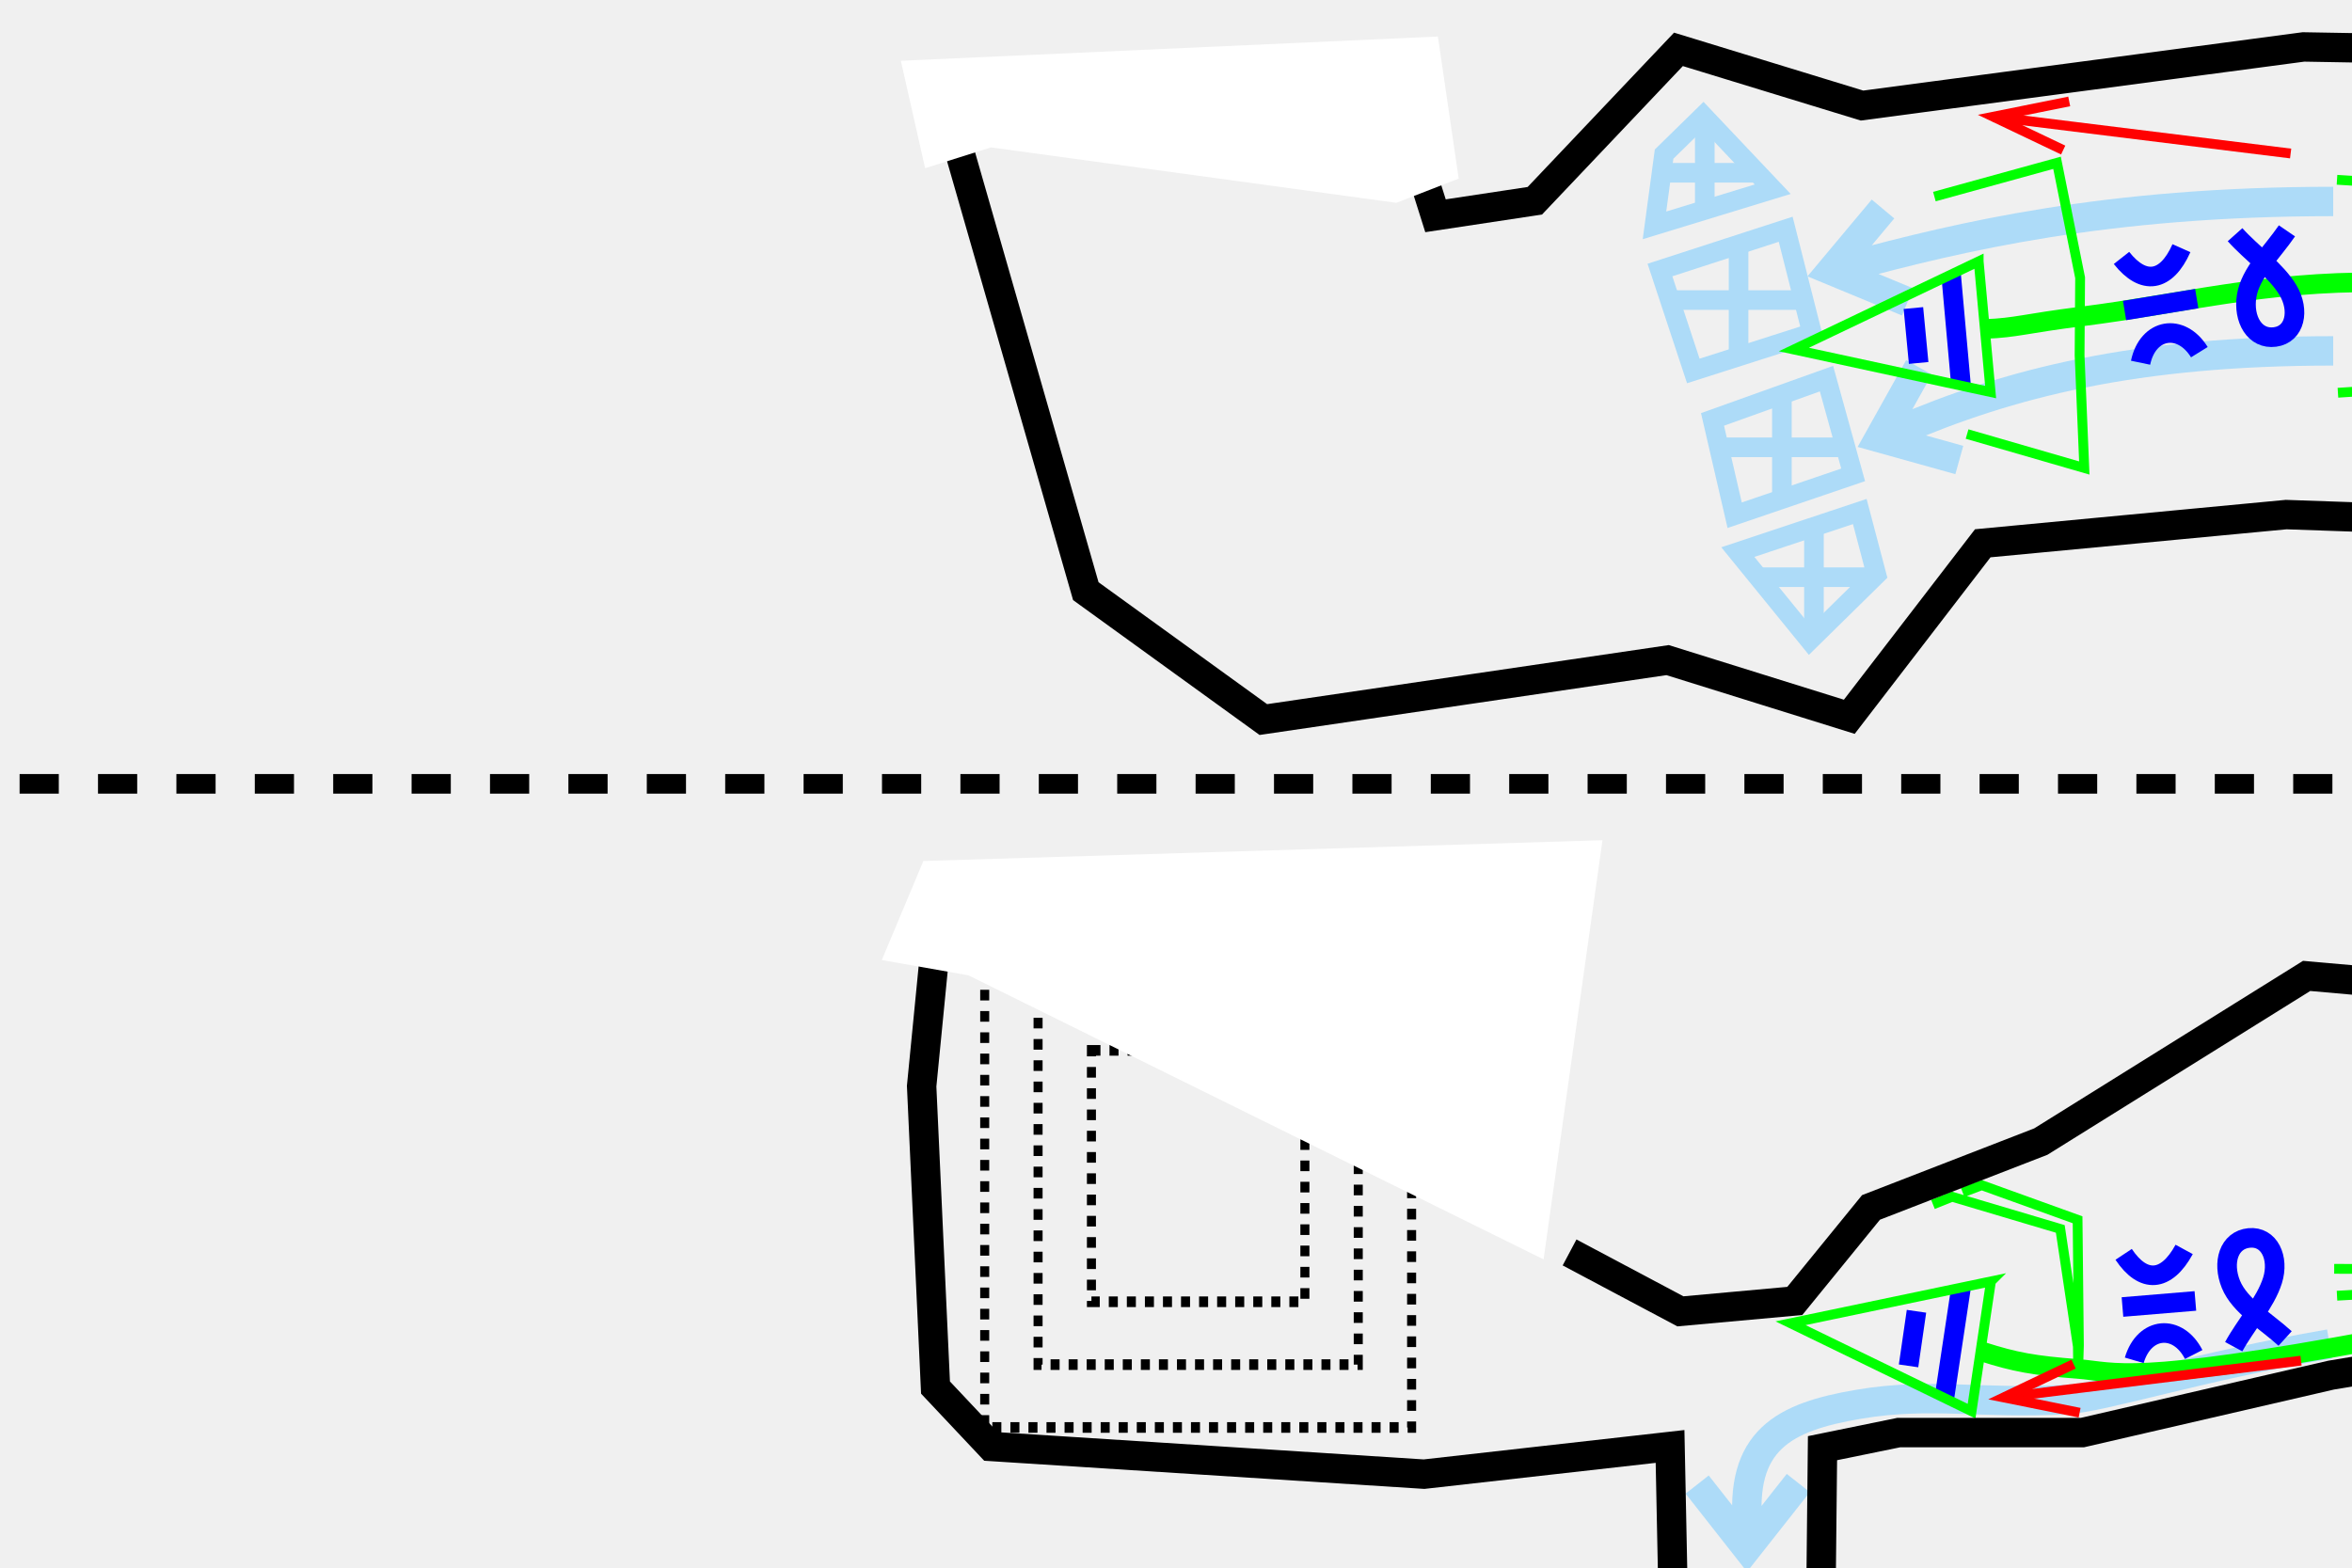
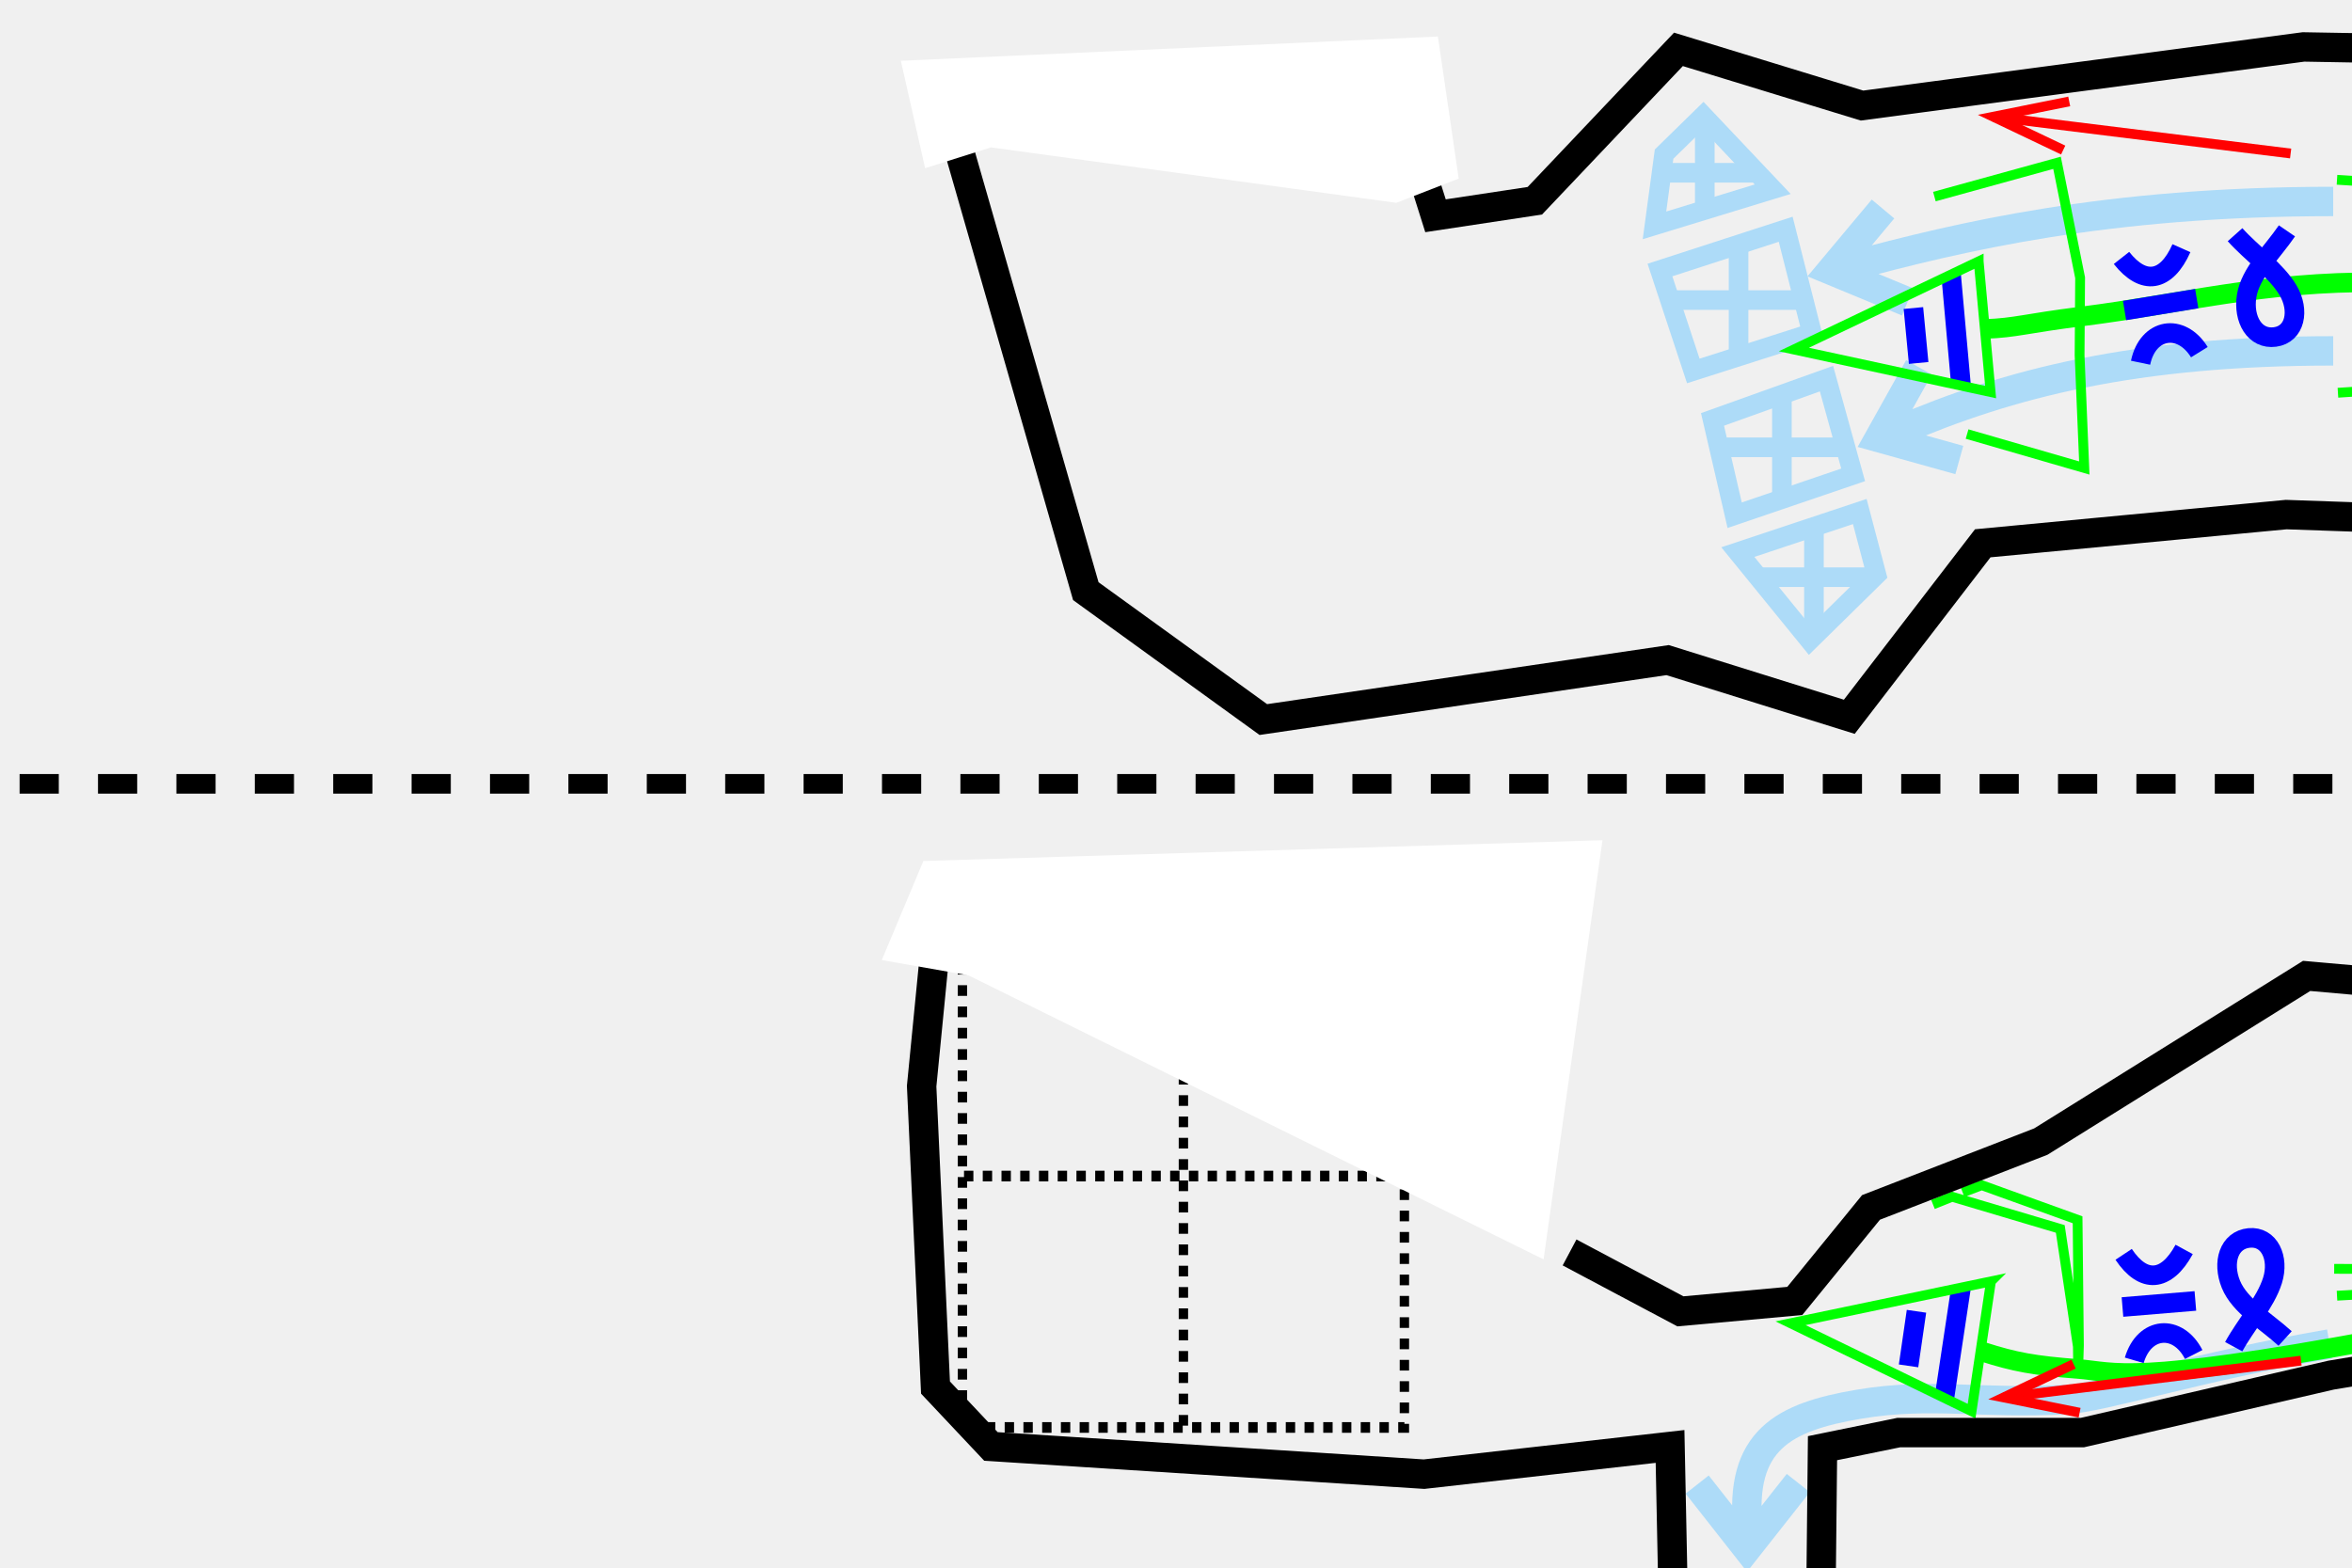
<svg xmlns="http://www.w3.org/2000/svg" width="480" height="320" id="svg2" version="1.1">
  <defs id="defs4">
    </defs>
  <g id="layer2" style="display:inline">
    <path id="path4279" style="color:#000000;fill:none;stroke:#addbf8;stroke-width:6;stroke-linecap:butt;stroke-linejoin:miter;stroke-miterlimit:4;stroke-opacity:1;stroke-dasharray:none;stroke-dashoffset:0;marker:none;visibility:visible;display:inline;overflow:visible;enable-background:accumulate" d="m 384.288,42.659 -10.494,12.543 15.508,6.423 m 86.861,-20.502 c -46.567,0 -76.23,7.232 -98.679,13.247" />
    <path style="color:#000000;fill:none;stroke:#addbf8;stroke-width:4;stroke-linecap:butt;stroke-linejoin:miter;stroke-miterlimit:4;stroke-opacity:1;stroke-dasharray:none;stroke-dashoffset:0;marker:none;visibility:visible;display:inline;overflow:visible;enable-background:accumulate" d="m 354.661,112.694 14.663,18.018 13.627,-13.396 -3.404,-12.906 z" id="path3690" />
    <path style="color:#000000;fill:none;stroke:#addbf8;stroke-width:4;stroke-linecap:butt;stroke-linejoin:miter;stroke-miterlimit:4;stroke-opacity:1;stroke-dasharray:none;stroke-dashoffset:0;marker:none;visibility:visible;display:inline;overflow:visible;enable-background:accumulate" d="m 337.648,46.001 24.126,-7.38 -14.173,-14.983 -7.991,7.819 z" id="path3688" />
    <path style="color:#000000;fill:none;stroke:#addbf8;stroke-width:4;stroke-linecap:butt;stroke-linejoin:miter;stroke-miterlimit:4;stroke-opacity:1;stroke-dasharray:none;stroke-dashoffset:0;marker:none;visibility:visible;display:inline;overflow:visible;enable-background:accumulate" d="m 345.573,75.719 24.22,-7.736 -5.367,-21.189 -25.661,8.322 z" id="path3684" />
    <path style="color:#000000;fill:none;stroke:#addbf8;stroke-width:4;stroke-linecap:butt;stroke-linejoin:miter;stroke-miterlimit:4;stroke-opacity:1;stroke-dasharray:none;stroke-dashoffset:0;marker:none;visibility:visible;display:inline;overflow:visible;enable-background:accumulate" d="m 378.193,96.93 -5.441,-19.643 -23.261,8.323 4.521,19.557 z" id="path3676" />
    <path d="m 391.622,74.977 -8.036,14.384 16.273,4.539 m 76.304,-22.278 c -40.451,0 -66.007,6.547 -89.015,16.468" style="color:#000000;fill:none;stroke:#addbf8;stroke-width:6;stroke-linecap:butt;stroke-linejoin:miter;stroke-miterlimit:4;stroke-opacity:1;stroke-dasharray:none;stroke-dashoffset:0;marker:none;visibility:visible;display:inline;overflow:visible;enable-background:accumulate" id="path4506" />
-     <g id="g9341" transform="matrix(2.178107,0,0,2.565761,-452.4714,124.6022)" style="stroke:#000000;stroke-width:0.846;stroke-miterlimit:4;stroke-dasharray:0.846, 0.846;stroke-dashoffset:0;display:inline">
-       <rect style="color:#000000;fill:none;stroke:#000000;stroke-width:0.846;stroke-linecap:butt;stroke-linejoin:miter;stroke-miterlimit:4;stroke-opacity:1;stroke-dasharray:0.846, 0.846;stroke-dashoffset:0;marker:none;visibility:visible;display:inline;overflow:visible;enable-background:accumulate" id="rect9349" width="40" height="40" x="300" y="25" />
-       <rect y="30" x="305" height="30" width="30" id="rect9351" style="color:#000000;fill:none;stroke:#000000;stroke-width:0.846;stroke-linecap:butt;stroke-linejoin:miter;stroke-miterlimit:4;stroke-opacity:1;stroke-dasharray:0.846, 0.846;stroke-dashoffset:0;marker:none;visibility:visible;display:inline;overflow:visible;enable-background:accumulate" />
-       <rect style="color:#000000;fill:none;stroke:#000000;stroke-width:0.846;stroke-linecap:butt;stroke-linejoin:miter;stroke-miterlimit:4;stroke-opacity:1;stroke-dasharray:0.846, 0.846;stroke-dashoffset:0;marker:none;visibility:visible;display:inline;overflow:visible;enable-background:accumulate" id="rect9353" width="20" height="20" x="310" y="35" />
-     </g>
    <path d="m 346.361,303.031 10.18,12.956 10.457,-13.27 m 108.424,-28.386 c -26.57,4.567 -46.162,10.91 -53.625,11.336 -17.426,0.994 -27.67,-1.529 -42.468,0.972 -15.254,2.578 -24.497,7.272 -22.588,25.571" style="color:#000000;fill:none;stroke:#addbf8;stroke-width:6;stroke-linecap:butt;stroke-linejoin:miter;stroke-miterlimit:4;stroke-opacity:1;stroke-dasharray:none;stroke-dashoffset:0;marker:none;visibility:visible;display:inline;overflow:visible;enable-background:accumulate" id="path4506-9" />
    <path id="path5226" style="color:#000000;fill:none;stroke:#addbf8;stroke-width:4;stroke-linecap:butt;stroke-linejoin:miter;stroke-miterlimit:4;stroke-opacity:1;stroke-dasharray:none;stroke-dashoffset:0;marker:none;visibility:visible;display:inline;overflow:visible;enable-background:accumulate" d="m 347.917,26.288 0,17.955 m -10.038,-8.977 20.076,0" />
    <path d="m 354.811,49.269 0,23.965 m -13.397,-11.983 26.794,0" style="color:#000000;fill:none;stroke:#addbf8;stroke-width:4;stroke-linecap:butt;stroke-linejoin:miter;stroke-miterlimit:4;stroke-opacity:1;stroke-dasharray:none;stroke-dashoffset:0;marker:none;visibility:visible;display:inline;overflow:visible;enable-background:accumulate" id="path5238" />
    <path id="path5240" style="color:#000000;fill:none;stroke:#addbf8;stroke-width:4;stroke-linecap:butt;stroke-linejoin:miter;stroke-miterlimit:4;stroke-opacity:1;stroke-dasharray:none;stroke-dashoffset:0;marker:none;visibility:visible;display:inline;overflow:visible;enable-background:accumulate" d="m 363.65,80.205 0,22.198 m -12.69,-11.099 25.38,0" />
    <path d="m 370.191,106.721 0,22.198 m -10.745,-11.099 21.49,0" style="color:#000000;fill:none;stroke:#addbf8;stroke-width:4;stroke-linecap:butt;stroke-linejoin:miter;stroke-miterlimit:4;stroke-opacity:1;stroke-dasharray:none;stroke-dashoffset:0;marker:none;visibility:visible;display:inline;overflow:visible;enable-background:accumulate" id="path5242" />
+     <g id="g5124" style="color:#000000;fill:none;stroke:#000000;stroke-width:0.212;stroke-linecap:butt;stroke-linejoin:miter;stroke-miterlimit:4;stroke-opacity:1;stroke-dasharray:0.212, 0.212;stroke-dashoffset:0;marker:none;visibility:visible;display:inline;overflow:visible;enable-background:accumulate" transform="matrix(9.01977,0,0,10.26304,-931.0582,-1966.493)">
+       <rect y="210" x="125" height="10" width="10" id="rect5118" style="color:#000000;fill:none;stroke:#000000;stroke-width:0.212;stroke-linecap:butt;stroke-linejoin:miter;stroke-miterlimit:4;stroke-opacity:1;stroke-dasharray:0.212, 0.212;stroke-dashoffset:0;marker:none;visibility:visible;display:inline;overflow:visible;enable-background:accumulate" />
+       <path id="path5120" d="m 130,210 0,10" style="color:#000000;fill:none;stroke:#000000;stroke-width:0.212;stroke-linecap:butt;stroke-linejoin:miter;stroke-miterlimit:4;stroke-opacity:1;stroke-dasharray:0.212, 0.212;stroke-dashoffset:0;marker:none;visibility:visible;display:inline;overflow:visible;enable-background:accumulate" />
+       <path id="path5122" d="m 135,215 -10,0" style="color:#000000;fill:none;stroke:#000000;stroke-width:0.212;stroke-linecap:butt;stroke-linejoin:miter;stroke-miterlimit:4;stroke-opacity:1;stroke-dasharray:0.212, 0.212;stroke-dashoffset:0;marker:none;visibility:visible;display:inline;overflow:visible;enable-background:accumulate" />
+     </g>
  </g>
  <g id="layer1">
    <path style="fill:none;stroke:#000000;stroke-width:4;stroke-linecap:butt;stroke-linejoin:miter;stroke-miterlimit:4;stroke-opacity:1;stroke-dasharray:8, 8;stroke-dashoffset:2" d="m 490,160 -500,0" id="path4521" />
    <g transform="matrix(0.09241158,-0.9957209,0.9957209,0.09241158,274.1895,288.2718)" id="g2902">
      <g transform="matrix(0.9834917,-0.1809534,0.1809534,0.9834917,30.75729,89.17695)" id="g2937">
        <path style="color:#000000;fill:none;stroke:#0000ff;stroke-width:4;stroke-linecap:butt;stroke-linejoin:bevel;stroke-miterlimit:4;stroke-opacity:1;stroke-dasharray:none;stroke-dashoffset:0;marker:none;visibility:visible;display:inline;overflow:visible;enable-background:accumulate" d="m 206.192,50.959 -22.975,0.002" id="path3028-1-1" />
        <path style="color:#000000;fill:none;stroke:#0000ff;stroke-width:4;stroke-linecap:butt;stroke-linejoin:bevel;stroke-miterlimit:4;stroke-opacity:1;stroke-dasharray:none;stroke-dashoffset:0;marker:none;visibility:visible;display:inline;overflow:visible;enable-background:accumulate" d="m 199.996,42.692 -11.261,0.065" id="rect10452-0-7-5-7" />
        <path id="path10399-9-40" style="fill:none;stroke:#00ff00;stroke-width:2;stroke-linecap:butt;stroke-linejoin:miter;stroke-miterlimit:4;stroke-opacity:1;stroke-dasharray:none" d="m 208.302,56.81 c 0,0 -14.558,-39.165 -14.558,-39.165 l -12.237,39.212 c 0,0 26.794,-0.047 26.794,-0.047 z" />
      </g>
      <path id="path2826-1-9" d="m 232.275,109.953 c 0.857,6.435 1.822,7.836 4.388,19.452 4.397,19.904 10.571,36.114 12.538,59.895 2.598,31.406 6.045,59.129 -17.834,58.931 -20.685,-0.171 -36.719,5.356 -61.269,29.309" style="fill:none;stroke:#00ff00;stroke-width:4;stroke-linecap:butt;stroke-linejoin:miter;stroke-miterlimit:4;stroke-opacity:1;stroke-dasharray:none;marker-start:none;marker-mid:none;marker-end:none" />
      <path d="m 225.965,182.841 4.929,30.943 7.341,-22.901 24.194,-3.179 7.688,21.09 -0.881,-30.16" style="fill:none;stroke:#00ff00;stroke-width:2px;stroke-linecap:butt;stroke-linejoin:miter;stroke-opacity:1" id="path10436-7-4" />
      <path d="m 210.579,108.258 -4.69,24.461 22.828,-3.084 15.764,-1.355 22.926,-6.86 -9.182,-24.283" style="fill:none;stroke:#00ff00;stroke-width:2px;stroke-linecap:butt;stroke-linejoin:miter;stroke-opacity:1" id="path10402-6-4-8" />
      <path id="path3030-6-8" d="m 256.151,158.951 c -3.404,3.657 -6.44,9.023 -10.309,11.824 -3.869,2.8 -8.804,2.277 -9.73,-1.782 -0.926,-4.058 2.996,-6.826 7.784,-6.528 4.788,0.298 9.343,4.363 14.013,6.96" style="fill:none;stroke:#0000ff;stroke-width:4;stroke-linecap:butt;stroke-linejoin:miter;stroke-miterlimit:4;stroke-opacity:1;stroke-dasharray:none" />
      <g transform="matrix(0.7720051,-0.209781,0.209781,0.7720051,67.67315,98.46072)" id="g2942">
        <path style="fill:none;stroke:#0000ff;stroke-width:5;stroke-linecap:butt;stroke-linejoin:miter;stroke-miterlimit:4;stroke-opacity:1;stroke-dasharray:none" d="m 206.663,105.195 c -7.914,4.267 -8.113,10.164 -0.176,15.487" id="rect10452-1-7-4-2-2" />
        <path style="fill:none;stroke:#0000ff;stroke-width:5;stroke-linecap:butt;stroke-linejoin:miter;stroke-miterlimit:4;stroke-opacity:1;stroke-dasharray:none" d="m 179.489,105.389 c 8.384,3.327 8.299,11.942 0.073,15.237" id="rect10452-1-4-4-0-7-4" />
        <path style="fill:none;stroke:#0000ff;stroke-width:5;stroke-linecap:butt;stroke-linejoin:bevel;stroke-miterlimit:4;stroke-opacity:1;stroke-dasharray:none" d="m 193.135,122.315 0.177,-18.661" id="rect10452-0-7-4-1-5" />
      </g>
    </g>
    <g transform="matrix(0.03857882,-0.9992556,0.9992556,0.03857882,286.2102,510.8399)" id="g2902-8">
      <g transform="matrix(0.993814,0.1110577,-0.1110577,0.993814,53.02797,30.80934)" id="g2937-8">
        <path style="color:#000000;fill:none;stroke:#0000ff;stroke-width:4;stroke-linecap:butt;stroke-linejoin:bevel;stroke-miterlimit:4;stroke-opacity:1;stroke-dasharray:none;stroke-dashoffset:0;marker:none;visibility:visible;display:inline;overflow:visible;enable-background:accumulate" d="m 206.192,50.959 -22.975,0.002" id="path3028-1-1-9" />
        <path style="color:#000000;fill:none;stroke:#0000ff;stroke-width:4;stroke-linecap:butt;stroke-linejoin:bevel;stroke-miterlimit:4;stroke-opacity:1;stroke-dasharray:none;stroke-dashoffset:0;marker:none;visibility:visible;display:inline;overflow:visible;enable-background:accumulate" d="m 199.996,42.692 -11.261,0.065" id="rect10452-0-7-5-7-3" />
        <path id="path10399-9-40-1" style="fill:none;stroke:#00ff00;stroke-width:2;stroke-linecap:butt;stroke-linejoin:miter;stroke-miterlimit:4;stroke-opacity:1;stroke-dasharray:none" d="m 208.302,56.81 c 0,0 -14.558,-39.165 -14.558,-39.165 l -12.237,39.212 c 0,0 26.794,-0.047 26.794,-0.047 z" />
      </g>
      <path id="path2826-1-9-3" d="m 239.302,109.288 c -1.85,6.683 -2.403,10.505 -2.749,19.582 -0.291,7.616 -2.943,10.673 8.421,61.092 6.957,30.867 10.273,58.465 -13.606,58.267 -20.685,-0.171 -36.719,5.356 -61.269,29.309" style="fill:none;stroke:#00ff00;stroke-width:4;stroke-linecap:butt;stroke-linejoin:miter;stroke-miterlimit:4;stroke-opacity:1;stroke-dasharray:none;marker-start:none;marker-mid:none;marker-end:none" />
      <path d="m 258.991,180.297 1.119,31.202 -8.824,-22.039 -6.936,0.128 6.956,-0.137 5.078,21.702 -2.853,-30.069" style="fill:none;stroke:#00ff00;stroke-width:2px;stroke-linecap:butt;stroke-linejoin:miter;stroke-opacity:1" id="path10436-7-4-6" />
      <path d="m 268.97,97.969 1.715,3.85 -5.708,22.307 -23.856,4.516 -4.627,0.237 4.874,-0.036 25.609,-1.262 6.296,-19.81 -1.618,-3.844" style="fill:none;stroke:#00ff00;stroke-width:2px;stroke-linecap:butt;stroke-linejoin:miter;stroke-opacity:1" id="path10402-6-4-8-1" />
      <path id="path3030-6-8-0" d="m 242.319,160.421 c 4.481,2.21 9.225,6.148 13.836,7.393 4.611,1.244 9.039,-0.998 8.463,-5.12 -0.576,-4.123 -5.225,-5.317 -9.595,-3.338 -4.37,1.979 -7.185,7.396 -10.628,11.483" style="fill:none;stroke:#0000ff;stroke-width:4;stroke-linecap:butt;stroke-linejoin:miter;stroke-miterlimit:4;stroke-opacity:1;stroke-dasharray:none" />
      <g transform="matrix(0.793124,-0.1046633,0.1046633,0.793124,85.36785,75.44469)" id="g2942-1">
        <path style="fill:none;stroke:#0000ff;stroke-width:5;stroke-linecap:butt;stroke-linejoin:miter;stroke-miterlimit:4;stroke-opacity:1;stroke-dasharray:none" d="m 206.663,105.195 c -7.914,4.267 -8.113,10.164 -0.176,15.487" id="rect10452-1-7-4-2-2-5" />
        <path style="fill:none;stroke:#0000ff;stroke-width:5;stroke-linecap:butt;stroke-linejoin:miter;stroke-miterlimit:4;stroke-opacity:1;stroke-dasharray:none" d="m 179.489,105.389 c 8.384,3.327 8.299,11.942 0.073,15.237" id="rect10452-1-4-4-0-7-4-2" />
        <path style="fill:none;stroke:#0000ff;stroke-width:5;stroke-linecap:butt;stroke-linejoin:bevel;stroke-miterlimit:4;stroke-opacity:1;stroke-dasharray:none" d="m 193.135,122.315 0.177,-18.661" id="rect10452-0-7-4-1-5-2" />
      </g>
    </g>
    <g style="stroke:#008000;stroke-width:1;display:inline" id="g4159" transform="matrix(-0.9995996,-0.02829847,-0.02829847,0.9995996,732.8087,98.78178)">
      <path style="color:#000000;fill:none;stroke:#ff0101;stroke-width:2;stroke-linecap:butt;stroke-linejoin:miter;stroke-miterlimit:4;stroke-opacity:1;stroke-dasharray:none;stroke-dashoffset:0;marker:none;visibility:visible;display:inline;overflow:visible;enable-background:accumulate" d="m 318.493,195.556 -60.451,-9.224" id="path5387" />
      <path id="path4679-3" d="m 304.419,188.351 14.074,7.205 -15.583,2.68" style="color:#000000;fill:none;stroke:#ff0101;stroke-width:2;stroke-linecap:butt;stroke-linejoin:miter;stroke-miterlimit:4;stroke-opacity:1;stroke-dasharray:none;stroke-dashoffset:0;marker:none;visibility:visible;display:inline;overflow:visible;enable-background:accumulate" />
    </g>
    <g id="g5144" transform="translate(0,-300)">
      <g style="stroke:#008000;stroke-width:1" id="g5081" transform="matrix(-0.218521,-0.9758322,0.9758322,-0.218521,212.984,1012.816)">
        <path style="fill:none;stroke:#008000;stroke-width:1px;stroke-linecap:butt;stroke-linejoin:miter;stroke-opacity:1" d="m 817,521 -46.5,13" id="path5054" />
        <path style="fill:none;stroke:#008000;stroke-width:1px;stroke-linecap:butt;stroke-linejoin:miter;stroke-opacity:1" d="M 853.5,529.5 817,521" id="path5052" />
        <path style="fill:none;stroke:#008000;stroke-width:1px;stroke-linecap:butt;stroke-linejoin:miter;stroke-opacity:1" d="M 873,475.75 853.5,529.5" id="path5049" />
        <path style="fill:none;stroke:#008000;stroke-width:1px;stroke-linecap:butt;stroke-linejoin:miter;stroke-opacity:1" d="M 879.5,414.125 873,475.75" id="path5047" />
        <path style="fill:none;stroke:#008000;stroke-width:1px;stroke-linecap:butt;stroke-linejoin:miter;stroke-opacity:1" d="m 881.686,395.109 -2.216,19.01" id="path5043" />
        <path style="fill:none;stroke:#008000;stroke-width:1px;stroke-linecap:butt;stroke-linejoin:miter;stroke-opacity:1" d="m 848.253,407.612 12.754,-21.871" id="path5079" />
        <path style="fill:none;stroke:#008000;stroke-width:1px;stroke-linecap:butt;stroke-linejoin:miter;stroke-opacity:1" d="m 871.916,411.686 -23.708,-3.768" id="path5077" />
        <path style="fill:none;stroke:#008000;stroke-width:1px;stroke-linecap:butt;stroke-linejoin:miter;stroke-opacity:1" d="m 887,415.5 -15.5,-3" id="path5075" />
        <path style="fill:none;stroke:#008000;stroke-width:1px;stroke-linecap:butt;stroke-linejoin:miter;stroke-opacity:1" d="m 910.773,416.126 -23.445,-1.257" id="path5073" />
        <path style="fill:none;stroke:#008000;stroke-width:1px;stroke-linecap:butt;stroke-linejoin:miter;stroke-opacity:1" d="m 909.597,390.042 1.204,26.288" id="path5071" />
        <path style="fill:none;stroke:#008000;stroke-width:1px;stroke-linecap:butt;stroke-linejoin:miter;stroke-opacity:1" d="m 886.494,499.943 8.155,-29.048" id="path5067" />
        <path style="fill:none;stroke:#008000;stroke-width:1px;stroke-linecap:butt;stroke-linejoin:miter;stroke-opacity:1" d="m 885.623,477.793 0.659,22.177" id="path5064" />
        <path style="fill:none;stroke:#008000;stroke-width:1px;stroke-linecap:butt;stroke-linejoin:miter;stroke-opacity:1" d="m 861.363,473.475 24.082,4.295" id="path5062" />
        <path style="fill:none;stroke:#008000;stroke-width:1px;stroke-linecap:butt;stroke-linejoin:miter;stroke-opacity:1" d="m 847.483,492.697 13.874,-19.073" id="path5060" />
        <path style="fill:none;stroke:#008000;stroke-width:1px;stroke-linecap:butt;stroke-linejoin:miter;stroke-opacity:1" d="m 852.687,461.476 -5.429,30.782" id="path5056" />
      </g>
      <g style="stroke:#008000;stroke-width:1" id="g5081-0" transform="matrix(-0.2762977,-0.9610721,0.9610721,-0.2762977,268.7287,1239.746)">
        <path style="fill:none;stroke:#008000;stroke-width:1px;stroke-linecap:butt;stroke-linejoin:miter;stroke-opacity:1" d="m 811.455,518.366 -46.817,11.809" id="path5054-5" />
        <path style="fill:none;stroke:#008000;stroke-width:1px;stroke-linecap:butt;stroke-linejoin:miter;stroke-opacity:1" d="m 847.726,527.795 -36.271,-9.429" id="path5052-7" />
        <path style="fill:none;stroke:#008000;stroke-width:1px;stroke-linecap:butt;stroke-linejoin:miter;stroke-opacity:1" d="m 868.592,474.56 -20.866,53.235" id="path5049-6" />
        <path style="fill:none;stroke:#008000;stroke-width:1px;stroke-linecap:butt;stroke-linejoin:miter;stroke-opacity:1" d="m 879.519,413.965 -10.75,61.027" id="path5047-0" />
        <path style="fill:none;stroke:#008000;stroke-width:1px;stroke-linecap:butt;stroke-linejoin:miter;stroke-opacity:1" d="m 889.42,397.859 -9.766,16.358" id="path5043-4" />
        <path style="fill:none;stroke:#008000;stroke-width:1px;stroke-linecap:butt;stroke-linejoin:miter;stroke-opacity:1" d="m 909.221,422.742 14.291,-20.899" id="path5079-4" />
        <path style="fill:none;stroke:#008000;stroke-width:1px;stroke-linecap:butt;stroke-linejoin:miter;stroke-opacity:1" d="m 886.132,415.6 22.88,7.264" id="path5077-7" />
        <path style="fill:none;stroke:#008000;stroke-width:1px;stroke-linecap:butt;stroke-linejoin:miter;stroke-opacity:1" d="m 884.821,415.319 -15.5,-3" id="path5075-5" />
        <path style="fill:none;stroke:#008000;stroke-width:1px;stroke-linecap:butt;stroke-linejoin:miter;stroke-opacity:1" d="m 908.378,419.101 -23.228,-3.423" id="path5073-5" />
        <path style="fill:none;stroke:#008000;stroke-width:1px;stroke-linecap:butt;stroke-linejoin:miter;stroke-opacity:1" d="m 922.882,396.598 -14.589,21.901" id="path5071-9" />
        <path style="fill:none;stroke:#008000;stroke-width:1px;stroke-linecap:butt;stroke-linejoin:miter;stroke-opacity:1" d="m 873.061,498.745 6.96,-29.357" id="path5067-1" />
        <path style="fill:none;stroke:#008000;stroke-width:1px;stroke-linecap:butt;stroke-linejoin:miter;stroke-opacity:1" d="m 875.113,477.017 -1.976,22.099" id="path5064-8" />
        <path style="fill:none;stroke:#008000;stroke-width:1px;stroke-linecap:butt;stroke-linejoin:miter;stroke-opacity:1" d="m 851.239,471.232 23.82,5.568" id="path5062-4" />
        <path style="fill:none;stroke:#008000;stroke-width:1px;stroke-linecap:butt;stroke-linejoin:miter;stroke-opacity:1" d="m 875.825,500.789 -0.892,-23.568" id="path5060-4" />
        <path style="fill:none;stroke:#008000;stroke-width:1px;stroke-linecap:butt;stroke-linejoin:miter;stroke-opacity:1" d="m 884.694,470.778 -8.283,30.14" id="path5056-6" />
      </g>
      <path id="path4986" d="M 407.202,66.47 405.202,276.97" style="fill:none;stroke:#000000;stroke-width:1px;stroke-linecap:butt;stroke-linejoin:miter;stroke-opacity:1" />
      <path id="path4988" d="m 424.087,281.816 0,-217.789" style="fill:none;stroke:#000000;stroke-width:1px;stroke-linecap:butt;stroke-linejoin:miter;stroke-opacity:1" />
      <path id="path5011" d="m 420.021,253.532 0,-245.366" style="fill:none;stroke:#000000;stroke-width:1px;stroke-linecap:butt;stroke-linejoin:miter;stroke-opacity:1" />
      <path id="path5015" d="m 476.413,267.674 0,-245.366" style="fill:none;stroke:#000000;stroke-width:1px;stroke-linecap:butt;stroke-linejoin:miter;stroke-opacity:1" />
      <path id="path5106" d="m 363.806,269.442 0,-194.101" style="fill:none;stroke:#000000;stroke-width:1px;stroke-linecap:butt;stroke-linejoin:miter;stroke-opacity:1" />
      <path id="path5013" d="m 394.566,245.047 0,-232.285" style="fill:none;stroke:#000000;stroke-width:1px;stroke-linecap:butt;stroke-linejoin:miter;stroke-opacity:1" />
      <path id="path5017" d="m 400.25,242 0,-154.25" style="fill:none;stroke:#000000;stroke-width:1px;stroke-linecap:butt;stroke-linejoin:miter;stroke-opacity:1" />
    </g>
    <g transform="matrix(-0.9995996,0.02829847,-0.02829847,-0.9995996,730.6874,210.2891)" id="g5198" style="stroke:#008000;stroke-width:1;display:inline">
      <path id="path5200" d="m 318.493,195.556 -60.451,-9.224" style="color:#000000;fill:none;stroke:#ff0101;stroke-width:2;stroke-linecap:butt;stroke-linejoin:miter;stroke-miterlimit:4;stroke-opacity:1;stroke-dasharray:none;stroke-dashoffset:0;marker:none;visibility:visible;display:inline;overflow:visible;enable-background:accumulate" />
      <path style="color:#000000;fill:none;stroke:#ff0101;stroke-width:2;stroke-linecap:butt;stroke-linejoin:miter;stroke-miterlimit:4;stroke-opacity:1;stroke-dasharray:none;stroke-dashoffset:0;marker:none;visibility:visible;display:inline;overflow:visible;enable-background:accumulate" d="m 304.419,188.351 14.074,7.205 -15.583,2.68" id="path5202" />
    </g>
  </g>
  <g id="layer3" style="display:inline">
    <path id="path12433" style="color:#000000;fill:none;stroke:#000000;stroke-width:6;stroke-linecap:butt;stroke-linejoin:miter;stroke-miterlimit:4;stroke-opacity:1;stroke-dasharray:none;stroke-dashoffset:0;marker:none;visibility:visible;display:inline;overflow:visible;enable-background:accumulate" d="m 404.644,110.896 -27.237,35.415 -37.08,-11.568 -82.502,12.135 -36.229,-26.207 -28.059,-97.72 91.321,-4.568 8.102,25.659 20.27,-3.062 29.31,-30.905 37.467,11.473 90.094,-11.968 81.317,1.414 83.439,4.95 82.024,0.707 83.439,-7.071 106.773,2.121 75.66,4.95 -8.485,73.539 -48.083,7.071 -53.033,3.536 -67.882,-4.95 -62.921,6.943 -0.079,5.725 3.25,67.588 -14.328,19.592 -2.78,11.772 7.904,2.044 7.393,-11.16 12.211,-7.07 83.999,13.814 86.936,-1.449 8.963,9.869 6.31,10.634 12.042,2.972 -1.519,64.668 -14.884,0.323 -19.857,5.543 -14.833,15.226 -58.382,1.086 -56.953,-4.984 -52.72,5.693 -34.552,-1.65 -3.469,-14.514 -23.236,-12.599 -24.836,3.093 -14.21,21.268 2.472,17.029 -68.024,1.474 0.857,-12.129 3.221,-50.423 25.929,-38.055 65.869,-36.403 27.217,-38.261 4.115,-44.225 -0.025,-8.287 -82.706,-2.32 -86.267,8.485 -60.811,-2.121 z" />
    <path id="path5361" style="color:#000000;fill:none;stroke:#000000;stroke-width:6;stroke-linecap:butt;stroke-linejoin:miter;stroke-miterlimit:4;stroke-opacity:1;stroke-dasharray:none;stroke-dashoffset:0;marker:none;visibility:visible;display:inline;overflow:visible;enable-background:accumulate" d="m 489.643,-4.344 -2.121,82.731 6.734,64.796 23.734,0 0.004,4.004 3.984,0 0.701,21.026 -1.292,28.058 -0.909,5.416 -22.734,-0.09 -27,-2.393 -54.258,33.822 -34.648,13.435 -15.556,19.092 -23.335,2.121 -22.627,-12.021" />
    <path style="color:#000000;fill:none;stroke:#000000;stroke-width:6;stroke-linecap:butt;stroke-linejoin:miter;stroke-miterlimit:4;stroke-opacity:1;stroke-dasharray:none;stroke-dashoffset:0;marker:none;visibility:visible;display:inline;overflow:visible;enable-background:accumulate" d="m 975.744,242.744 -87,11.81 -133.992,9.63 -135.008,-3.578 -45,3.756 -99,16.33 -50.772,11.731 -37.477,0 -15.556,3.182 -0.354,33.588 -30.052,0.707 -0.707,-34.648 -50.205,5.657 -88.388,-5.657 -11.314,-12.021 -2.828,-61.518 3.536,-36.062" id="path5363" />
    <path style="fill:#ffffff;stroke:none" d="m 297.692,36.45 -12.728,4.95 -82.731,-11.314 -13.435,4.243 -4.95,-21.92 109.602,-4.95 z" id="path4558" />
    <path style="fill:#ffffff;stroke:none" d="m 315.016,257.067 -117.38,-57.983 -17.678,-3.121 8.485,-20.213 138.593,-4.243 z" id="path4558-1" />
  </g>
</svg>
